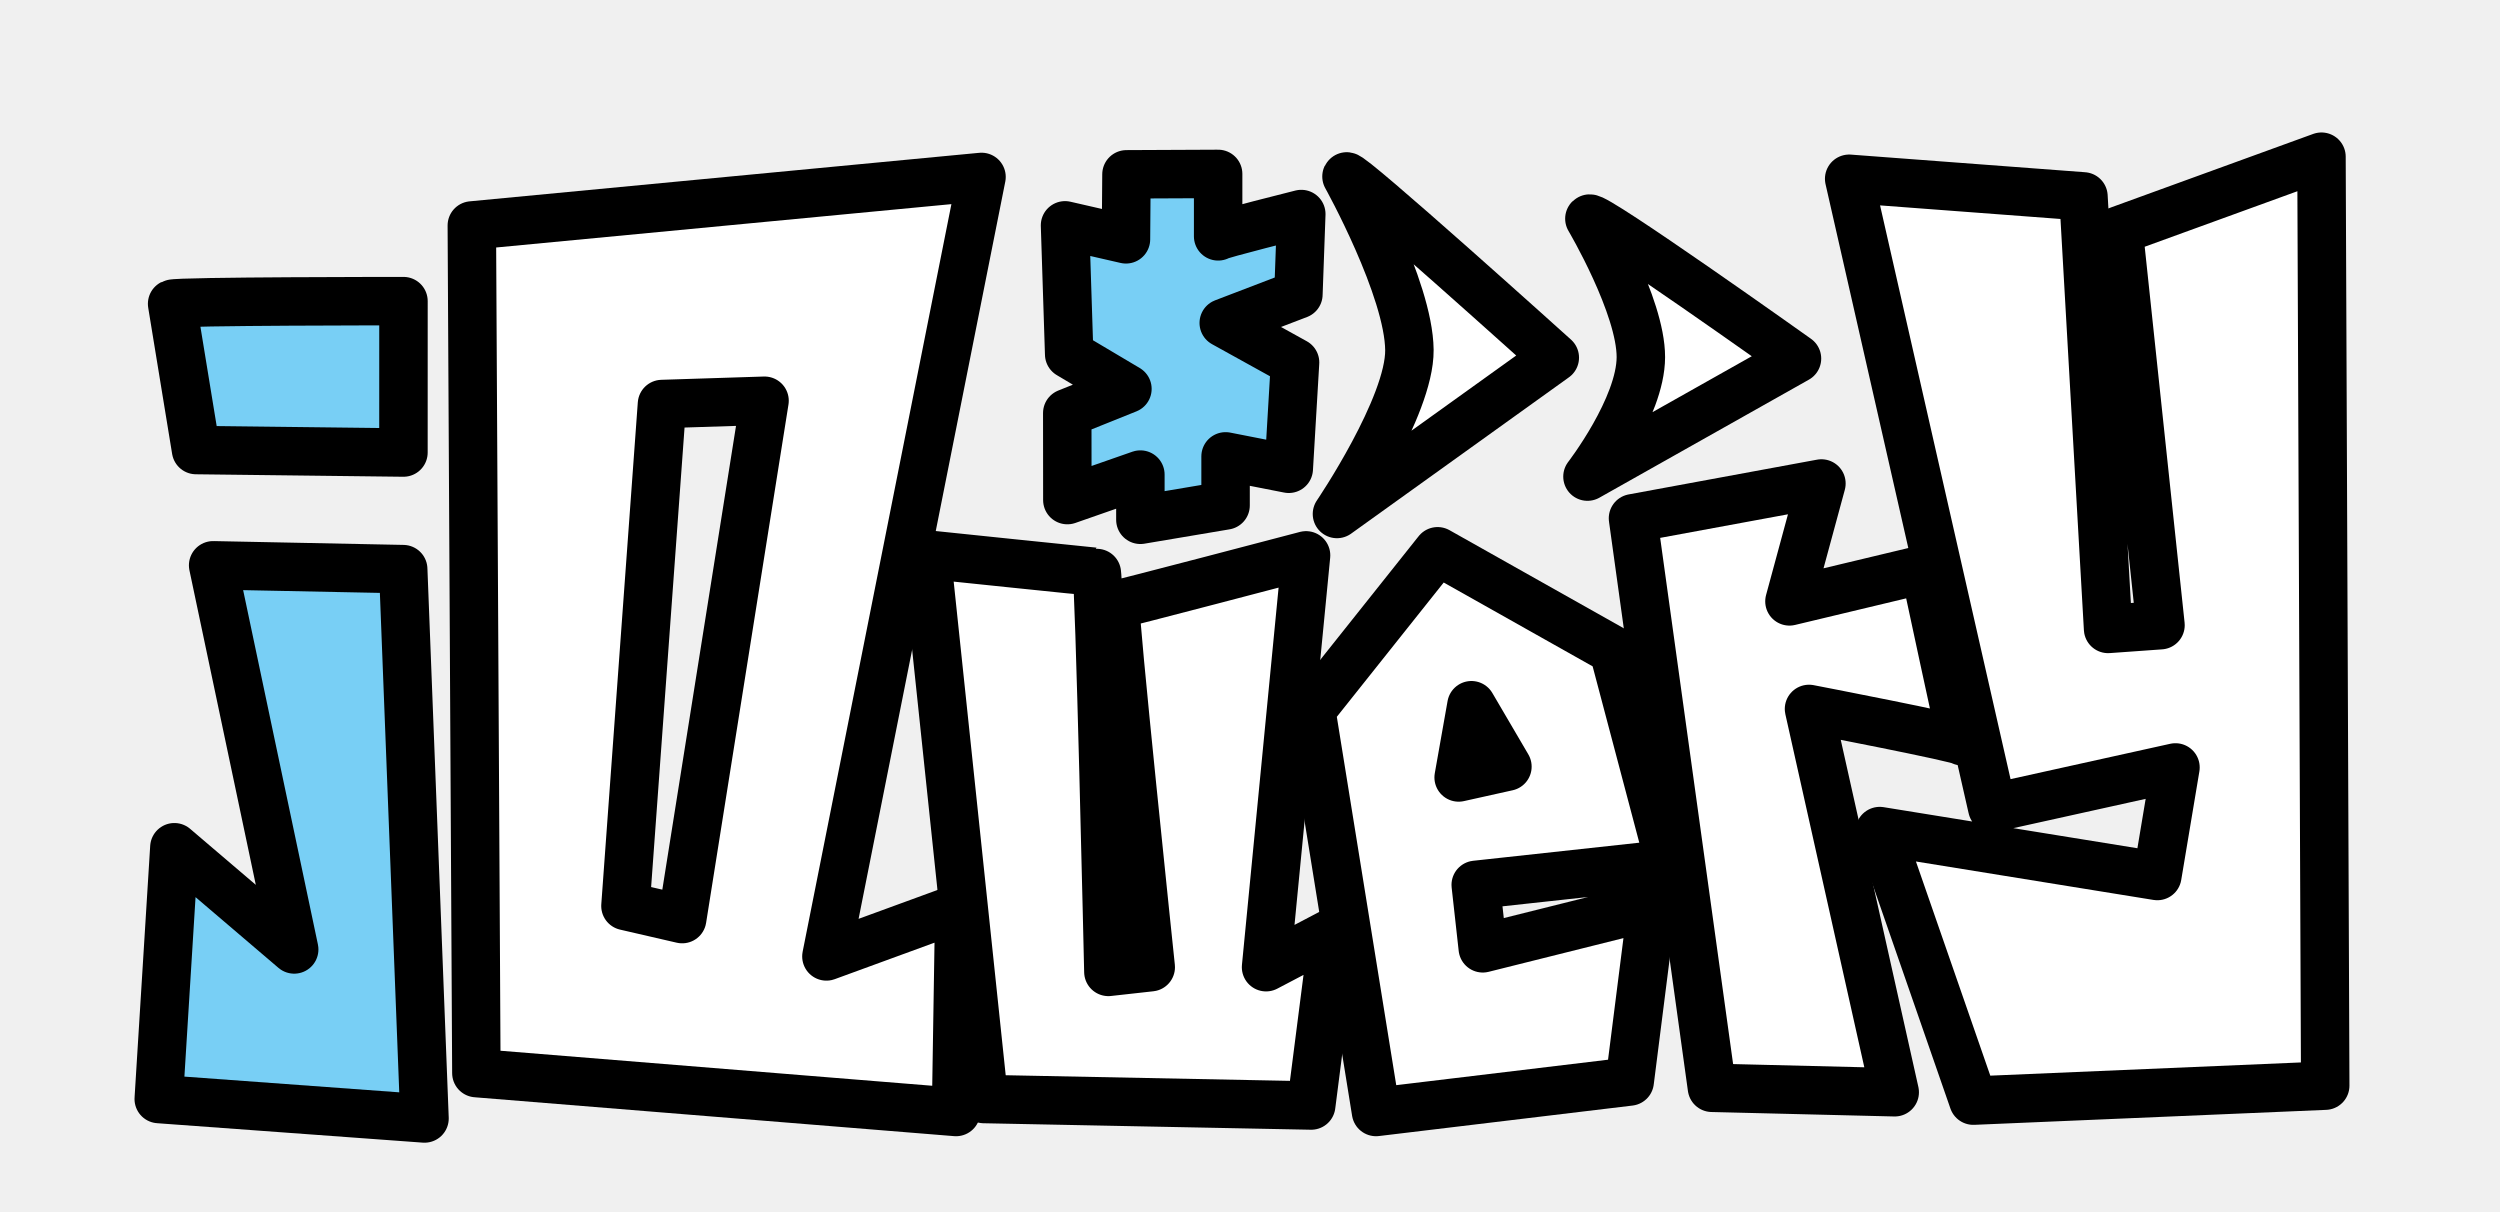
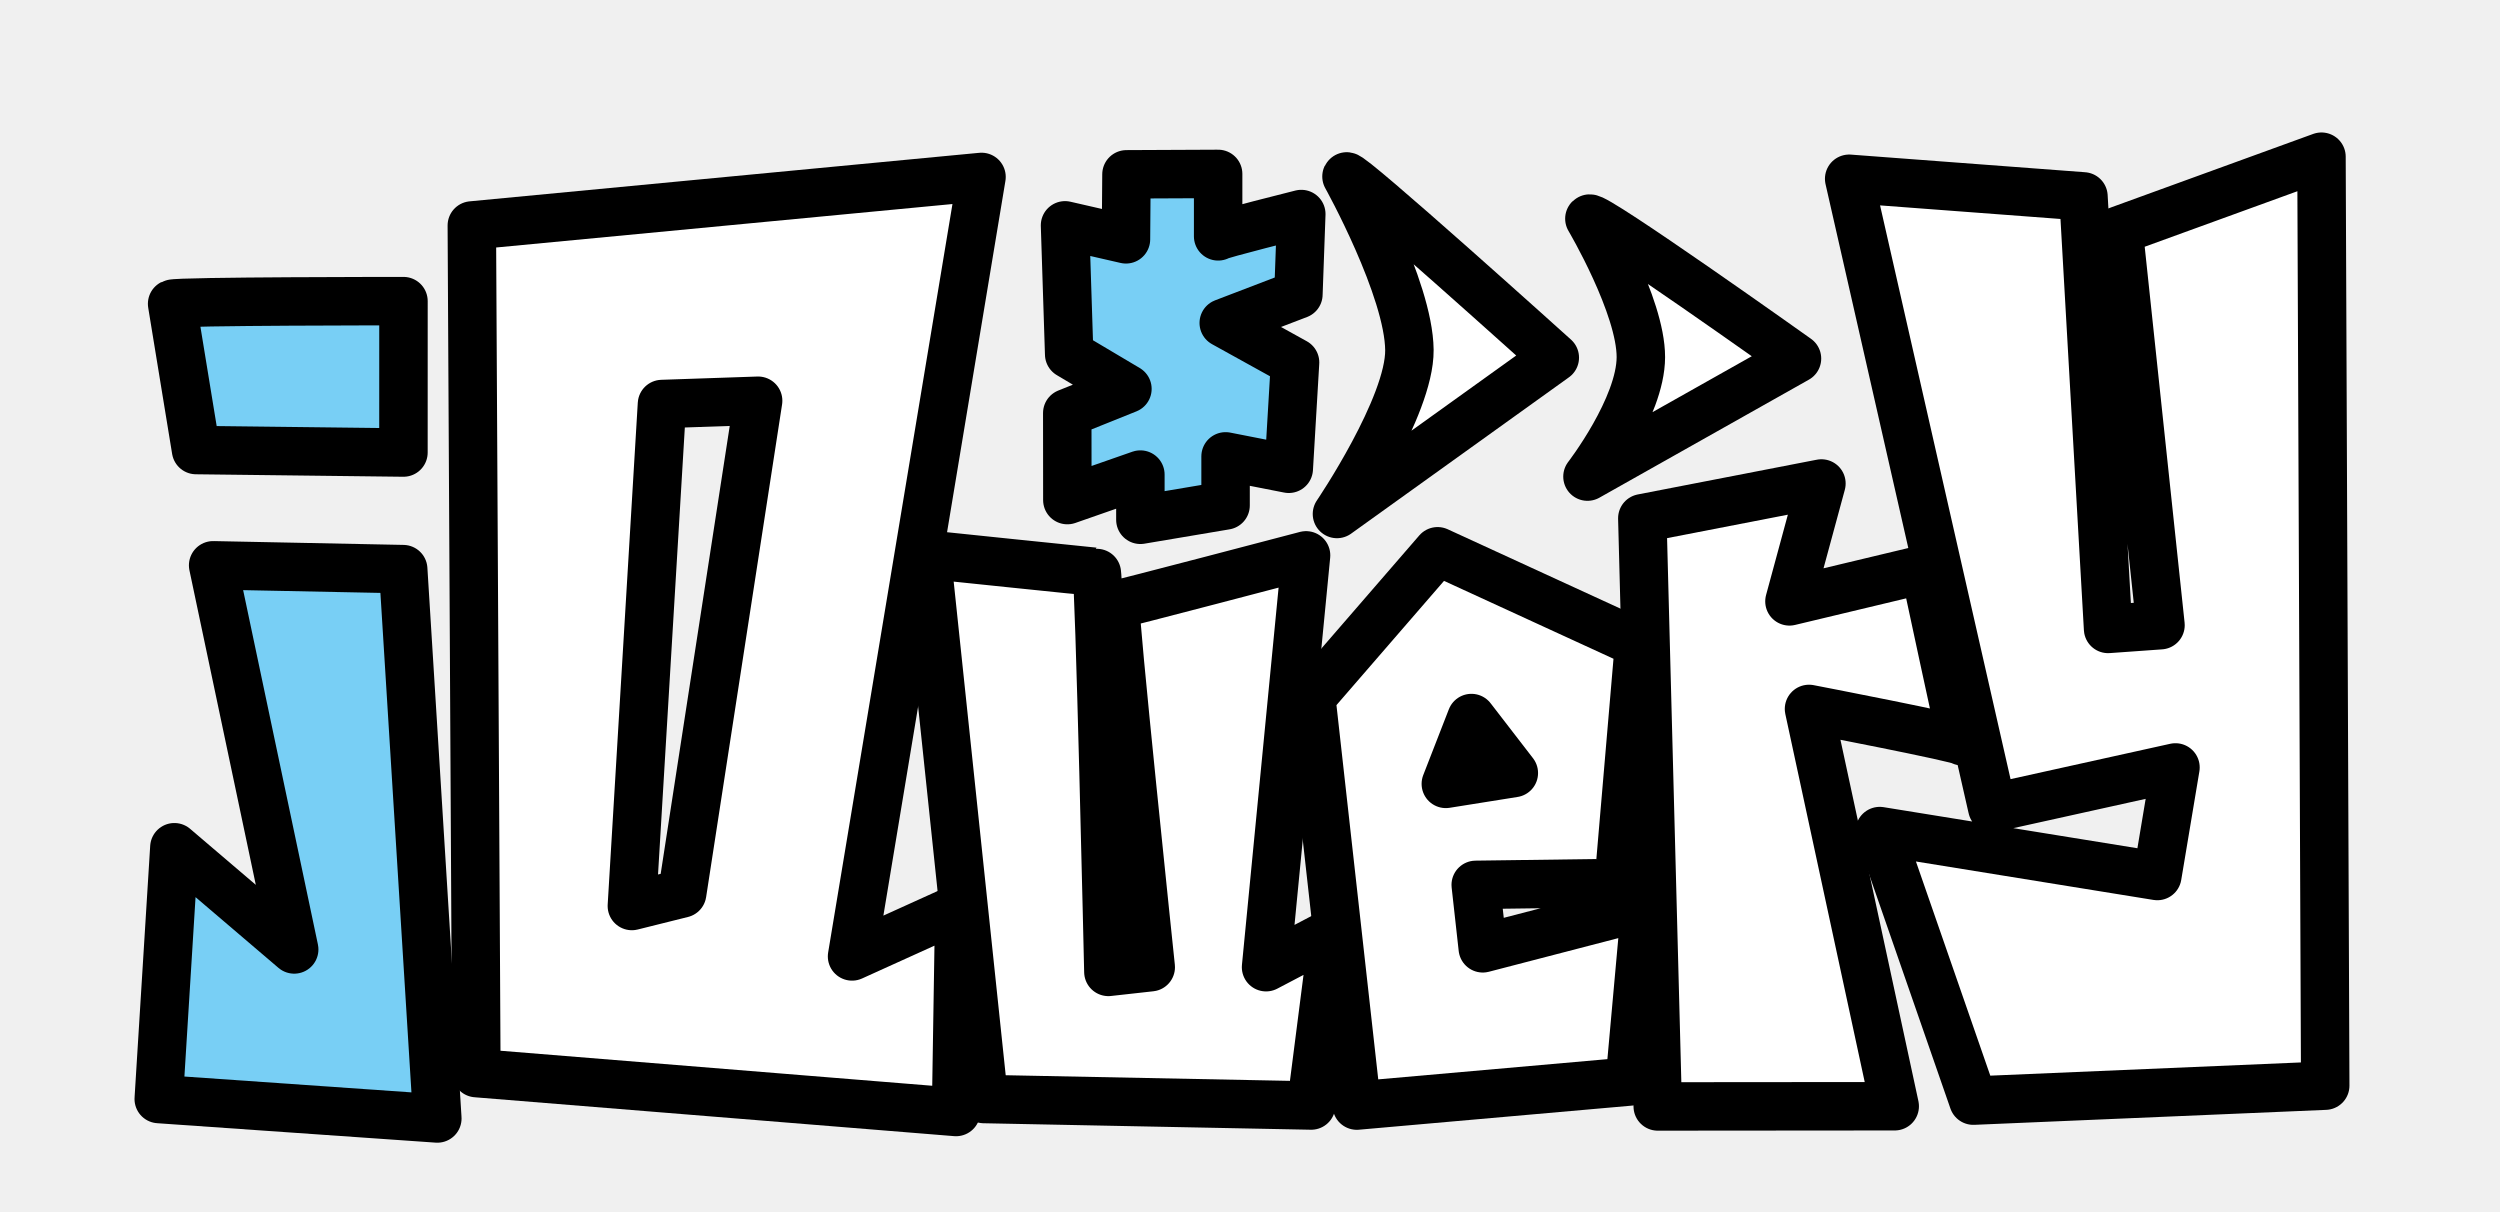
<svg xmlns="http://www.w3.org/2000/svg" viewbox="0 0 780 400" width="206.375mm" height="100mm" version="1.1" id="svg16">
  <defs id="defs1" />
  <g id="g15">
-     <path id="path2" class="vector-data" d="m 306.233,55.203 -159.024,15.145 1.42,264.459 149.658,12.135 1.012,-63.707 -41.459,15.168 z m -67.696,69.828 -25.699,161.725 -17.695,-4.084 11.393,-156.617 z" style="fill:#ffffff;fill-opacity:1;stroke:#000000;stroke-width:15.118;stroke-linejoin:round;stroke-dasharray:none;stroke-opacity:1" />
+     <path id="path2" class="vector-data" d="m 306.233,55.203 -159.024,15.145 1.42,264.459 149.658,12.135 1.012,-63.707 -33.459,15.168 z m -69.696,69.828 -23.699,153.725 -15.695,3.916 9.393,-156.617 z" style="fill:#ffffff;fill-opacity:1;stroke:#000000;stroke-width:15.118;stroke-linejoin:round;stroke-dasharray:none;stroke-opacity:1" />
    <path class="vector-data" d="m 289.055,172.984 c 0,0 17.907,169.912 17.907,169.912 0,0 102.133,2.022 102.133,2.022 q 0,0 6.947,-54.191 l -21.032,11.037 q 12.482,-128.489 12.482,-128.489 c 0,0 -58.607,15.419 -59.472,15.419 -0.865,0 11.013,113.07 11.013,113.07 0,0 -13.216,1.468 -13.216,1.468 0,0 -2.818,-124.806 -3.683,-124.806 -0.865,0 -53.081,-5.444 -53.081,-5.444 z" fill="#ffffff" stroke="#000000" stroke-width="15" stroke-dasharray="none" stroke-dashoffset="0" stroke-linecap="round" stroke-linejoin="round" stroke-miterlimit="4" id="path3" style="stroke-width:15.118;stroke-dasharray:none" />
-     <path class="vector-data" d="m 509.494,161.696 24.63,177.696 57.029,1.391 -26.743,-119.595 c 0,0 47.762,9.213 47.762,10.078 0,0.865 -11.68,-53.728 -11.68,-53.728 l -42.184,10.091 9.976,-36.779 z" fill="#ffffff" stroke="#000000" stroke-width="15" stroke-dasharray="none" stroke-dashoffset="0" stroke-linecap="round" stroke-linejoin="round" stroke-miterlimit="4" id="path5" style="stroke-width:15.118;stroke-dasharray:none" />
-     <path id="path4" class="vector-data" d="m 448.533,172 -39.438,49.551 20.225,125.391 79.146,-9.514 6.938,-54.75 -52.779,13.195 -2.199,-19.793 60.588,-6.6 -17.621,-66.598 z m 6.564,70.568 15.217,-3.385 -11.227,-19.151 z" style="fill:#ffffff;fill-opacity:1;stroke:#000000;stroke-width:15.118;stroke-linejoin:round;stroke-dasharray:none;stroke-opacity:1" />
+     <path class="vector-data" d="m 512.404,161.696 4.811,183.514 73.938,-0.064 -26.743,-123.959 c 0,0 47.762,9.213 47.762,10.078 0,0.865 -11.68,-53.728 -11.68,-53.728 l -42.184,10.091 9.976,-36.779 z" fill="#ffffff" stroke="#000000" stroke-width="15" stroke-dasharray="none" stroke-dashoffset="0" stroke-linecap="round" stroke-linejoin="round" stroke-miterlimit="4" id="path5" style="stroke-width:15.118;stroke-dasharray:none" />
+     <path id="path4" class="vector-data" d="m 448.533,172 -39.438,45.551 14.225,127.391 85.146,-7.514 4.938,-54.75 -50.779,13.195 -2.199,-19.793 44.588,-0.6 6.379,-74.598 z m 2.564,72.568 21.217,-3.385 -13.227,-17.151 z" style="fill:#ffffff;fill-opacity:1;stroke:#000000;stroke-width:15.118;stroke-linejoin:round;stroke-dasharray:none;stroke-opacity:1" />
    <path class="vector-data" d="m 576.941,55.776 44.647,196.32 57.161,-12.654 -5.664,33.872 -86.609,-14.016 29.2,84.097 109.793,-4.672 -1.168,-289.834 -63.296,23.013 13.071,123.155 -16.352,1.168 -7.685,-134.947 z" fill="#ffffff" stroke="#000000" stroke-width="15" stroke-dasharray="none" stroke-dashoffset="0" stroke-linecap="round" stroke-linejoin="round" stroke-miterlimit="4" id="path6" style="stroke-width:15.118;stroke-dasharray:none" />
-     <path class="vector-data" d="m 66.5,176.375 c 0,0 25.29,119.851 25.29,119.851 0,0 -37.385,-31.887 -37.385,-31.887 0,0 -4.877,78.557 -4.877,78.557 0,0 82.92,6.067 82.92,6.067 0,0 -6.65,-171.393 -6.65,-171.393 z" fill="#78cff5" stroke="#000000" stroke-width="15" stroke-dasharray="none" stroke-dashoffset="0" stroke-linecap="round" stroke-linejoin="round" stroke-miterlimit="4" id="path7" style="stroke-width:15.118;stroke-dasharray:none" />
+     <path class="vector-data" d="m 66.5,176.375 25.29,119.851 -37.385,-31.887 -4.877,78.557 86.92,6.067 -10.65,-171.393 z" fill="#78cff5" stroke="#000000" stroke-width="15" stroke-dasharray="none" stroke-dashoffset="0" stroke-linecap="round" stroke-linejoin="round" stroke-miterlimit="4" id="path7" style="stroke-width:15.118;stroke-dasharray:none" />
    <path class="vector-data" d="m 53.701,94.783 c 0,0 7.467,45.633 7.467,45.633 0,0 64.708,0.773 64.708,0.773 0,0 0.008,-47.236 0.008,-47.236 0,0 -70.524,0 -72.184,0.83 z" fill="#78cff5" stroke="#000000" stroke-width="15" stroke-dasharray="none" stroke-dashoffset="0" stroke-linecap="round" stroke-linejoin="round" stroke-miterlimit="4" id="path8" style="stroke-width:15.118;stroke-dasharray:none" />
    <path class="vector-data" d="m 406.003,66.781 c 0,0 -25.943,6.497 -25.943,6.961 V 54.26 l -28.602,0.131 -0.156,20.278 -19.013,-4.363 1.296,40.237 18.171,10.787 -18.77,7.539 0.026,27.157 22.786,-7.957 v 14.106 l 26.581,-4.479 v -15.307 l 19.716,3.871 1.965,-33.177 -22.253,-12.318 23.295,-8.917 z" fill="#78cff5" stroke="#000000" stroke-width="12" stroke-dasharray="none" stroke-dashoffset="0" stroke-linecap="round" stroke-linejoin="round" stroke-miterlimit="4" id="path9" style="stroke-width:15.118;stroke-dasharray:none" />
    <path class="vector-data" d="m 420.105,55.072 c 0,0 19.448,34.939 19.63,54.132 0.167,17.599 -22.605,51.158 -22.605,51.158 l 67.968,-48.779 c 0,0 -64.276,-57.947 -64.994,-56.512 z" fill="#ffffff" stroke="#000000" stroke-width="7" stroke-dasharray="none" stroke-dashoffset="0" stroke-linecap="round" stroke-linejoin="round" stroke-miterlimit="4" id="path10" style="stroke-width:15.118;stroke-dasharray:none" />
    <path class="vector-data" d="m 495.887,68.229 c 0,0 16.094,27.217 16.061,43.209 -0.032,15.705 -16.656,37.261 -16.656,37.261 l 65.368,-36.828 c 0,0 -63.338,-45.078 -64.774,-43.643 z" fill="#ffffff" stroke="#000000" stroke-width="7" stroke-dasharray="none" stroke-dashoffset="0" stroke-linecap="round" stroke-linejoin="round" stroke-miterlimit="4" id="path11" style="stroke-width:15.118;stroke-dasharray:none" />
  </g>
</svg>
